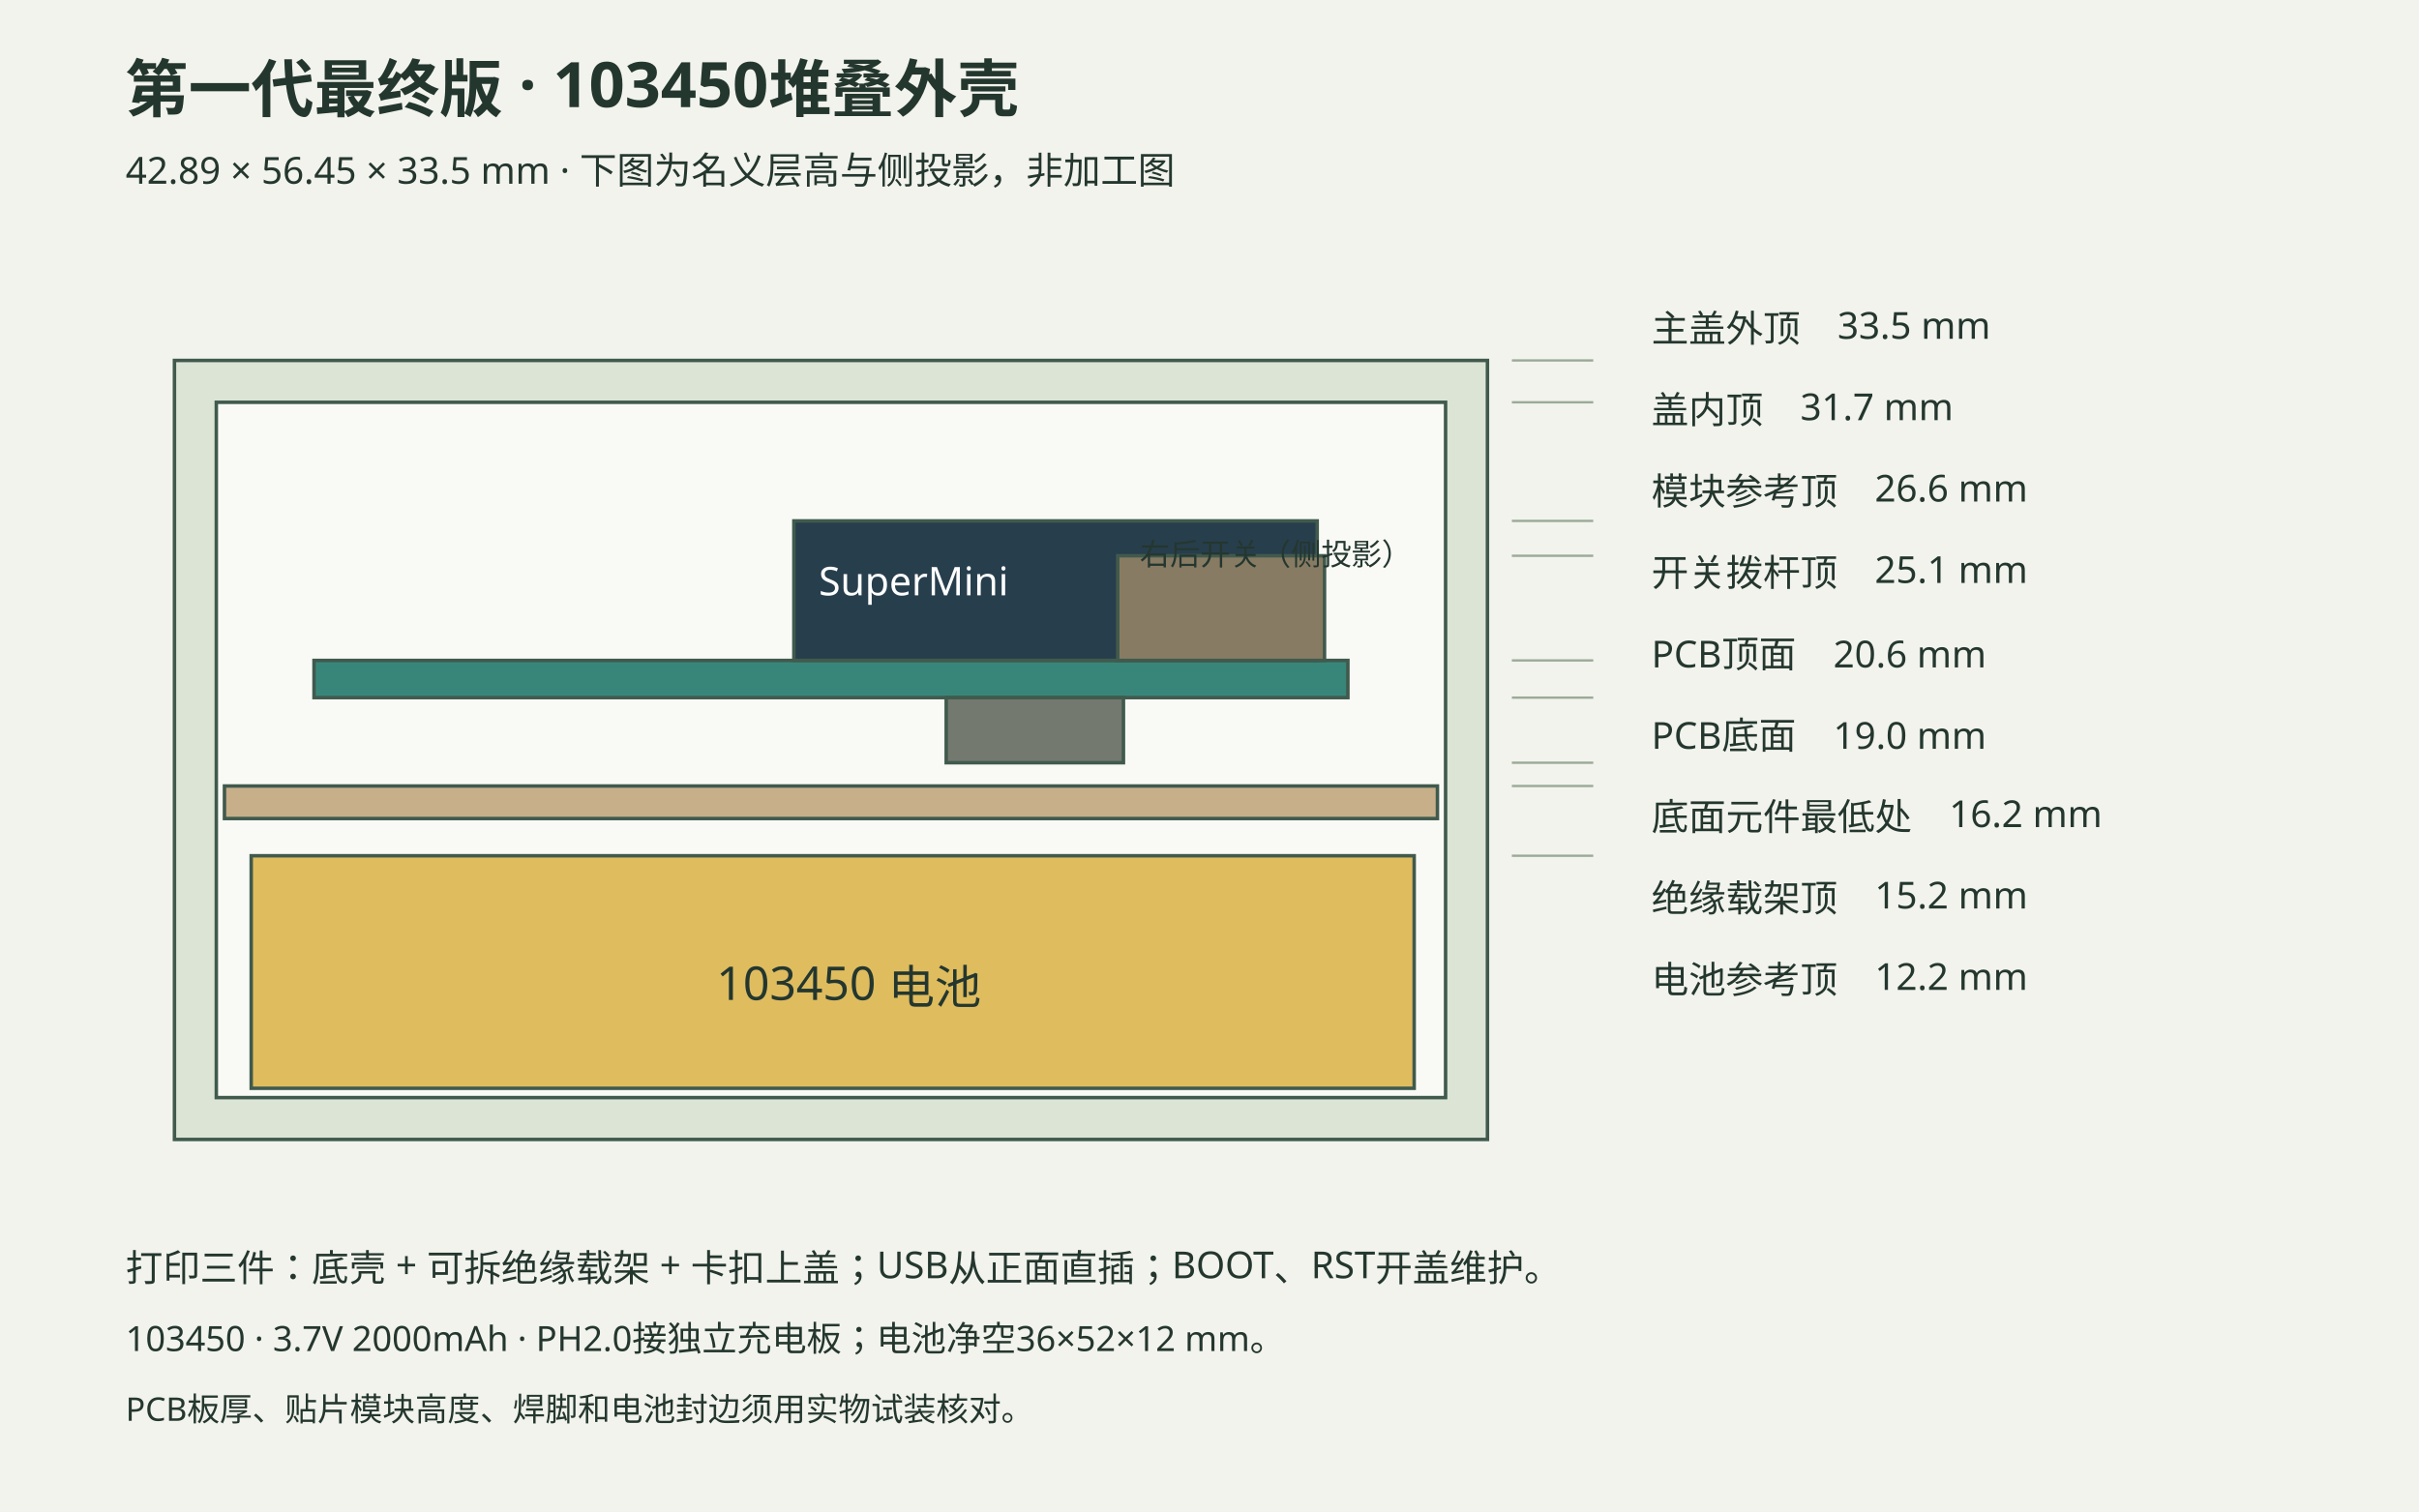
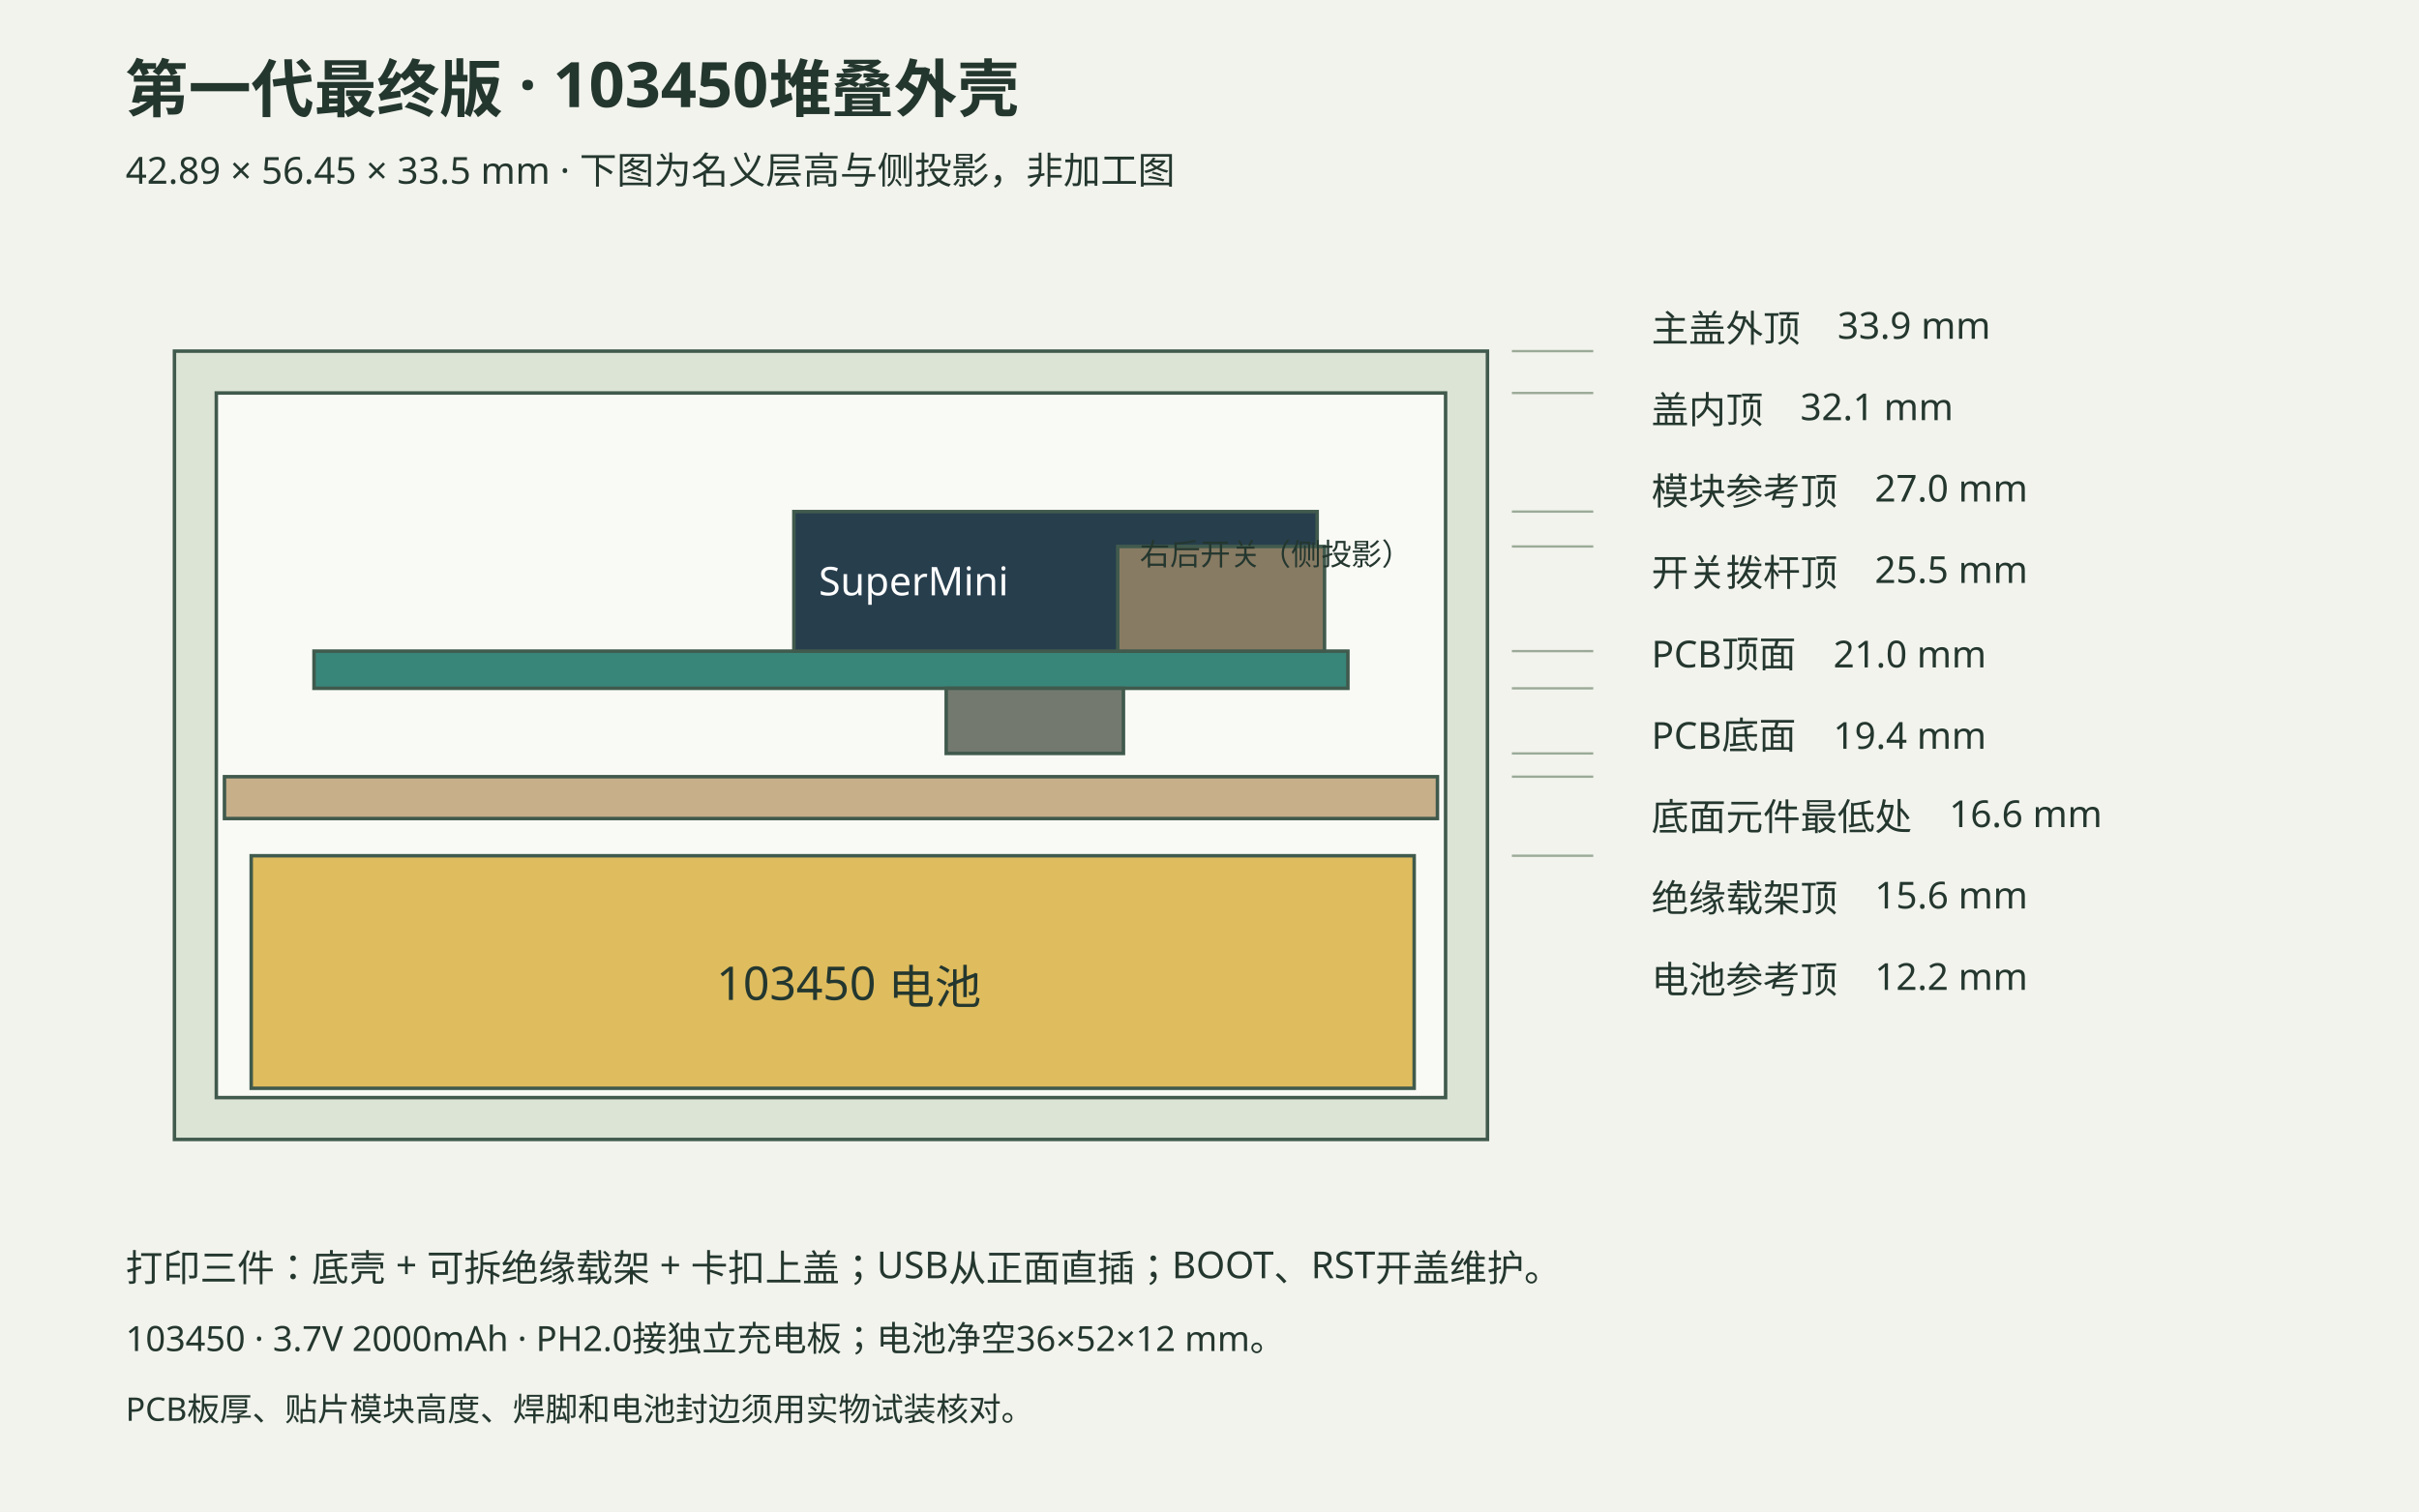
<svg xmlns="http://www.w3.org/2000/svg" width="1040" height="650" viewBox="0 0 1040 650">
  <rect width="1040" height="650" fill="#f2f3ed" />
  <g font-family="Microsoft YaHei,Segoe UI,sans-serif" fill="#24372f">
    <text x="54" y="48" font-size="27" font-weight="bold">第一代最终版 · 103450堆叠外壳</text>
    <text x="54" y="79" font-size="16">42.89 × 56.45 × 33.5 mm · 下图为名义层高与侧投影，非加工图</text>
-     <rect x="75" y="155.0" width="564.5" height="335.0" fill="#dce4d5" stroke="#405a4d" stroke-width="1.5" />
-     <rect x="93.0" y="173.0" width="528.5" height="299.0" fill="#f9faf6" stroke="#405a4d" stroke-width="1.5" />
+     <rect x="75" y="151.0" width="564.5" height="339.0" fill="#dce4d5" stroke="#405a4d" stroke-width="1.5" />
+     <rect x="93.0" y="169.0" width="528.5" height="303.0" fill="#f9faf6" stroke="#405a4d" stroke-width="1.5" />
    <rect x="108.0" y="368.0" width="500.0" height="100.0" fill="#dfbc5e" stroke="#405a4d" stroke-width="1.5" />
-     <rect x="96.5" y="338.0" width="521.5" height="14.0" fill="#c7af8a" stroke="#405a4d" stroke-width="1.5" />
-     <rect x="135" y="284" width="444.5" height="16.0" fill="#388679" stroke="#405a4d" stroke-width="1.5" />
-     <rect x="406.8" y="300.0" width="76.2" height="28.0" fill="#73796f" stroke="#405a4d" stroke-width="1.5" />
-     <rect x="341.3" y="224" width="225.0" height="60" fill="#273e4d" stroke="#405a4d" stroke-width="1.5" />
-     <rect x="480.549" y="239" width="88.9" height="45.0" fill="#887b63" stroke="#405a4d" stroke-width="1.5" />
+     <rect x="96.5" y="334.0" width="521.5" height="18.0" fill="#c7af8a" stroke="#405a4d" stroke-width="1.5" />
+     <rect x="135" y="280.0" width="444.5" height="16.0" fill="#388679" stroke="#405a4d" stroke-width="1.5" />
+     <rect x="406.8" y="296.0" width="76.2" height="28.0" fill="#73796f" stroke="#405a4d" stroke-width="1.5" />
+     <rect x="341.3" y="220" width="225.0" height="60" fill="#273e4d" stroke="#405a4d" stroke-width="1.5" />
+     <rect x="480.549" y="235" width="88.9" height="45.0" fill="#887b63" stroke="#405a4d" stroke-width="1.5" />
    <text x="308" y="430" font-size="20">103450 电池</text>
    <text x="352" y="256" font-size="17" fill="#fff">SuperMini</text>
    <text x="490" y="243" font-size="13">右后开关（侧投影）</text>
-     <path d="M 650 155.0 H 685" stroke="#9baa98" />
-     <text x="710" y="147" font-size="16">主盖外顶　33.5 mm</text>
-     <path d="M 650 173.0 H 685" stroke="#9baa98" />
-     <text x="710" y="182" font-size="16">盖内顶　31.7 mm</text>
-     <path d="M 650 224 H 685" stroke="#9baa98" />
-     <text x="710" y="217" font-size="16">模块参考顶　26.6 mm</text>
-     <path d="M 650 239.0 H 685" stroke="#9baa98" />
-     <text x="710" y="252" font-size="16">开关拨杆顶　25.1 mm</text>
-     <path d="M 650 284 H 685" stroke="#9baa98" />
-     <text x="710" y="287" font-size="16">PCB顶面　20.6 mm</text>
-     <path d="M 650 300.0 H 685" stroke="#9baa98" />
-     <text x="710" y="322" font-size="16">PCB底面　19.0 mm</text>
-     <path d="M 650 328.0 H 685" stroke="#9baa98" />
-     <text x="710" y="357" font-size="16">底面元件最低处　16.2 mm</text>
-     <path d="M 650 338.0 H 685" stroke="#9baa98" />
-     <text x="710" y="392" font-size="16">绝缘载架顶　15.2 mm</text>
+     <path d="M 650 151.0 H 685" stroke="#9baa98" />
+     <text x="710" y="147" font-size="16">主盖外顶　33.9 mm</text>
+     <path d="M 650 169.0 H 685" stroke="#9baa98" />
+     <text x="710" y="182" font-size="16">盖内顶　32.1 mm</text>
+     <path d="M 650 220 H 685" stroke="#9baa98" />
+     <text x="710" y="217" font-size="16">模块参考顶　27.0 mm</text>
+     <path d="M 650 235.0 H 685" stroke="#9baa98" />
+     <text x="710" y="252" font-size="16">开关拨杆顶　25.5 mm</text>
+     <path d="M 650 280.0 H 685" stroke="#9baa98" />
+     <text x="710" y="287" font-size="16">PCB顶面　21.0 mm</text>
+     <path d="M 650 296.0 H 685" stroke="#9baa98" />
+     <text x="710" y="322" font-size="16">PCB底面　19.4 mm</text>
+     <path d="M 650 324.0 H 685" stroke="#9baa98" />
+     <text x="710" y="357" font-size="16">底面元件最低处　16.6 mm</text>
+     <path d="M 650 334.0 H 685" stroke="#9baa98" />
+     <text x="710" y="392" font-size="16">绝缘载架顶　15.6 mm</text>
    <path d="M 650 368.0 H 685" stroke="#9baa98" />
    <text x="710" y="427" font-size="16">电池参考顶　12.2 mm</text>
    <text x="54" y="551" font-size="16">打印三件：底壳 + 可拆绝缘载架 + 卡扣上盖；USB从正面直插；BOOT、RST开盖维护。</text>
    <text x="54" y="581" font-size="15">103450 · 3.7V 2000mAh · PH2.0接独立充电板；电池净空36×52×12 mm。</text>
    <text x="54" y="611" font-size="14">PCB板厚、贴片模块高度、焊脚和电池封边须用实物试装核对。</text>
  </g>
</svg>
